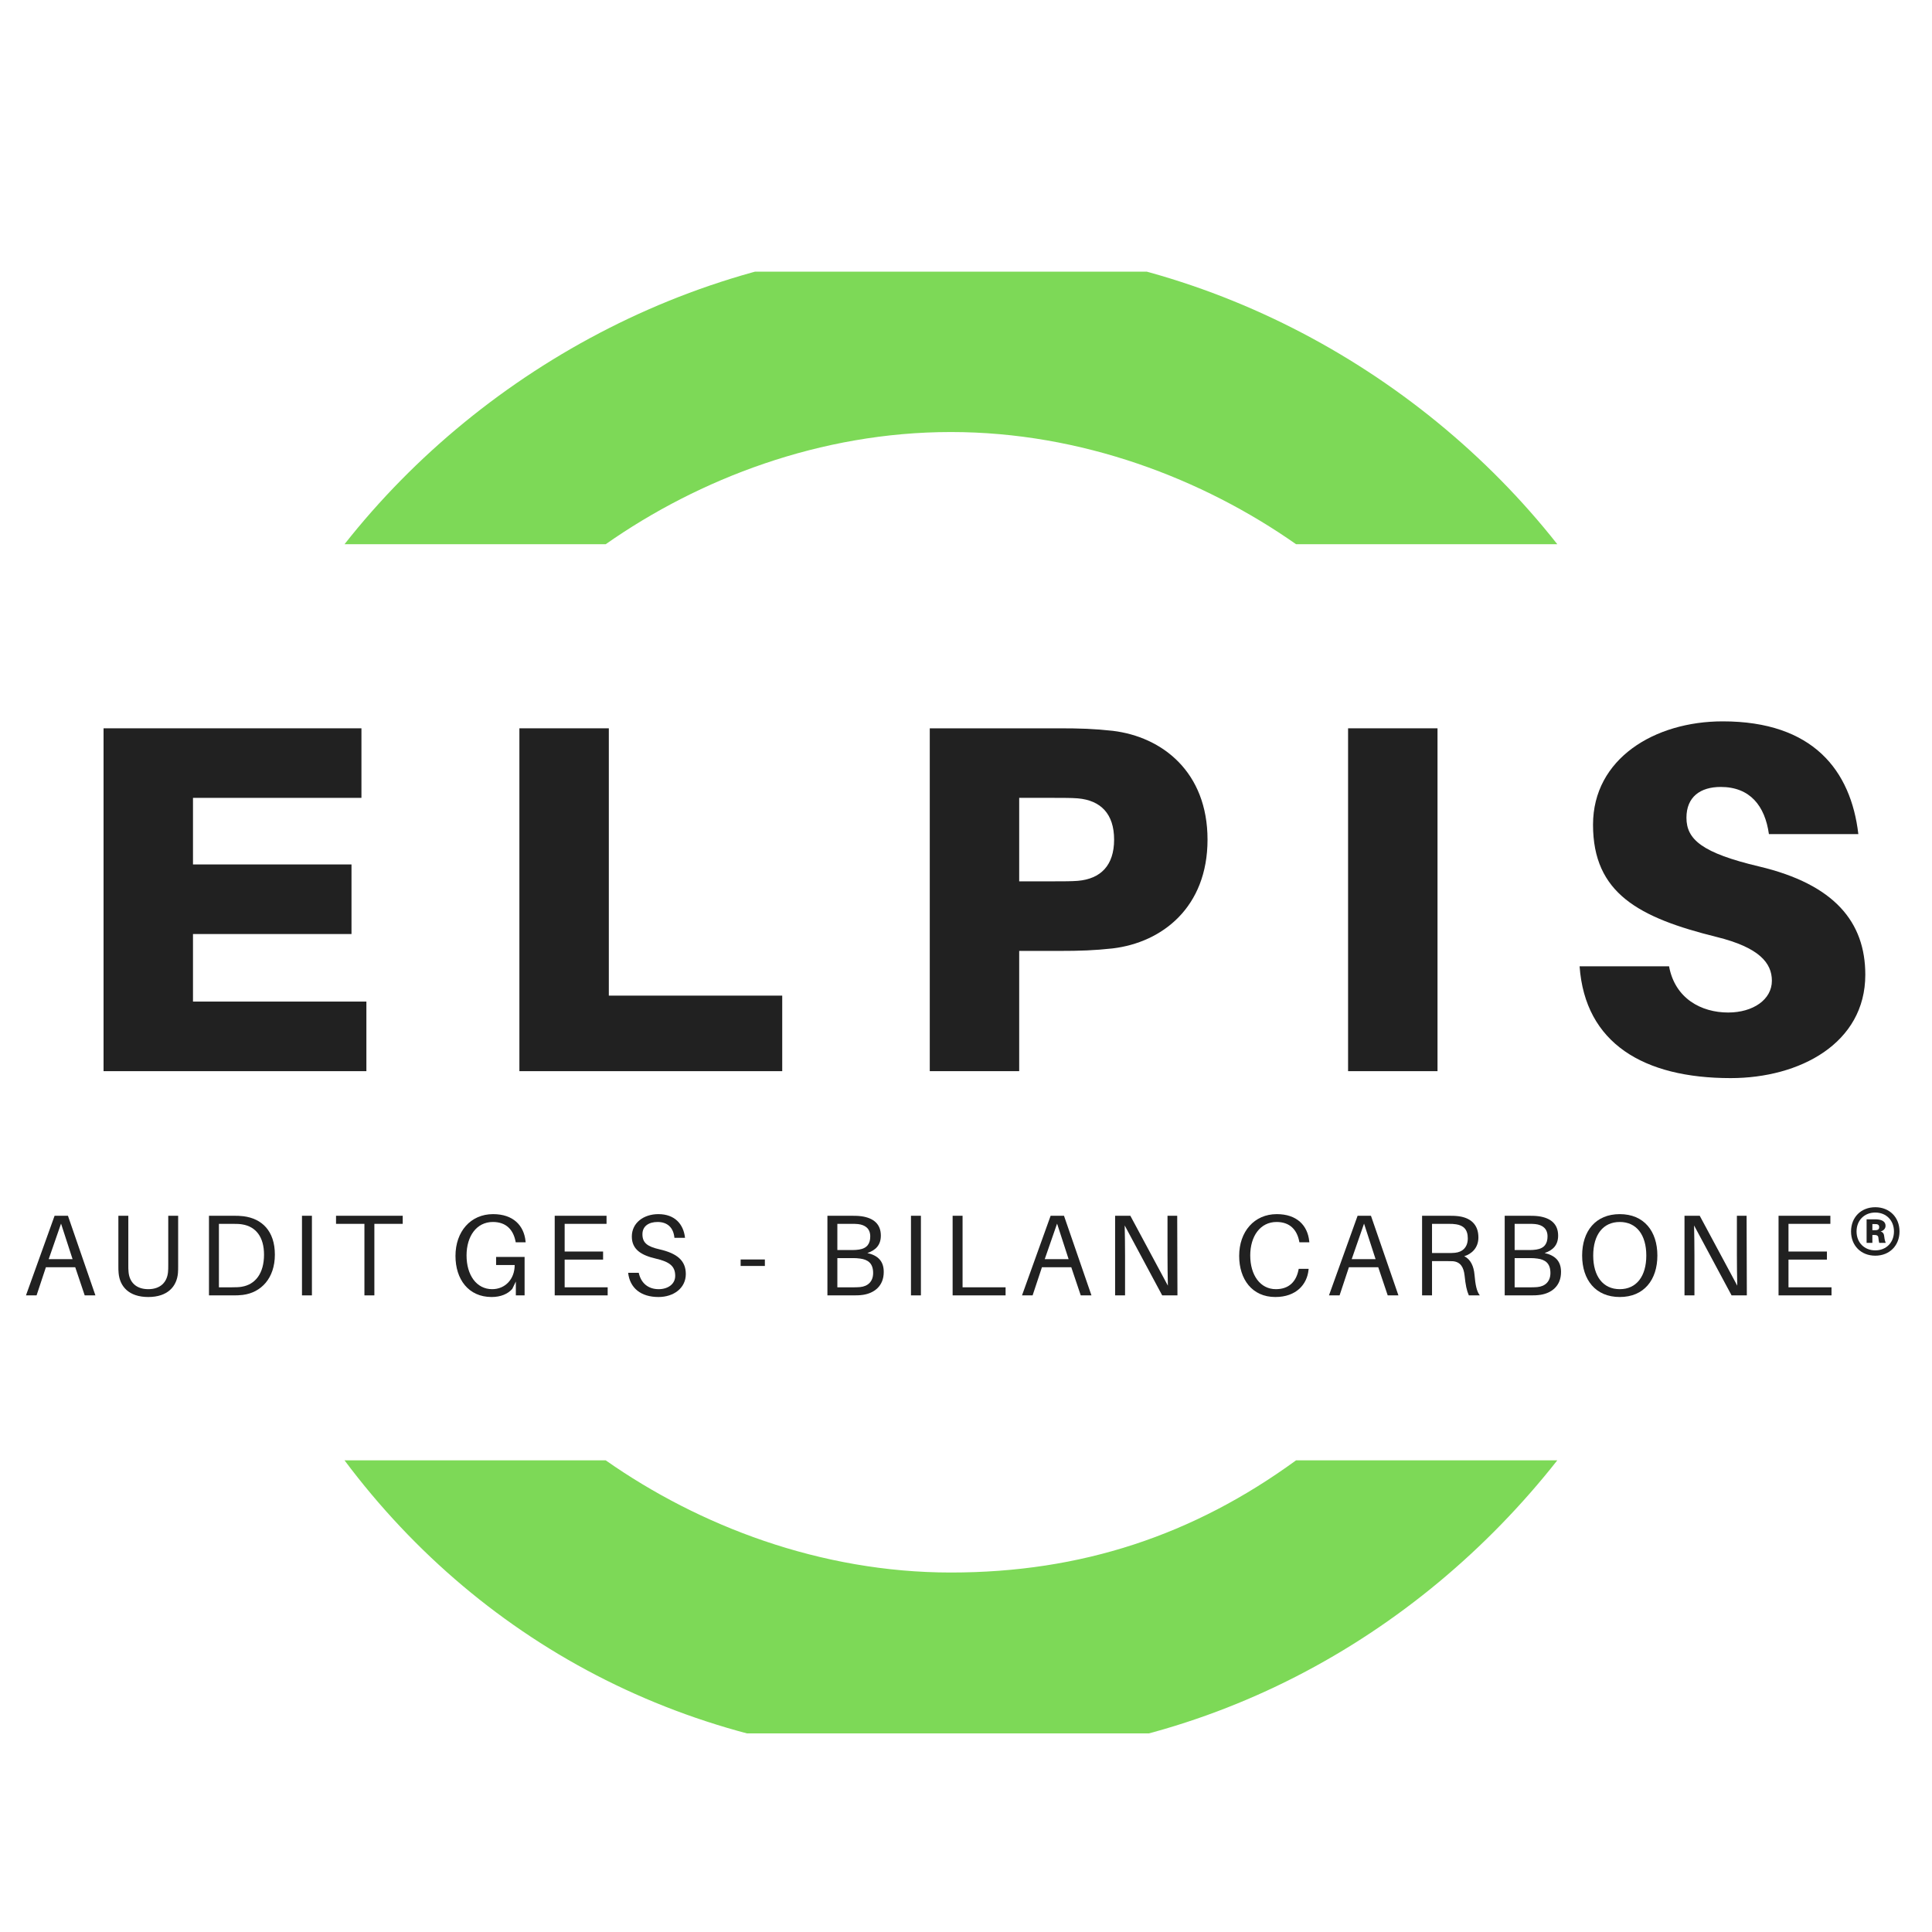
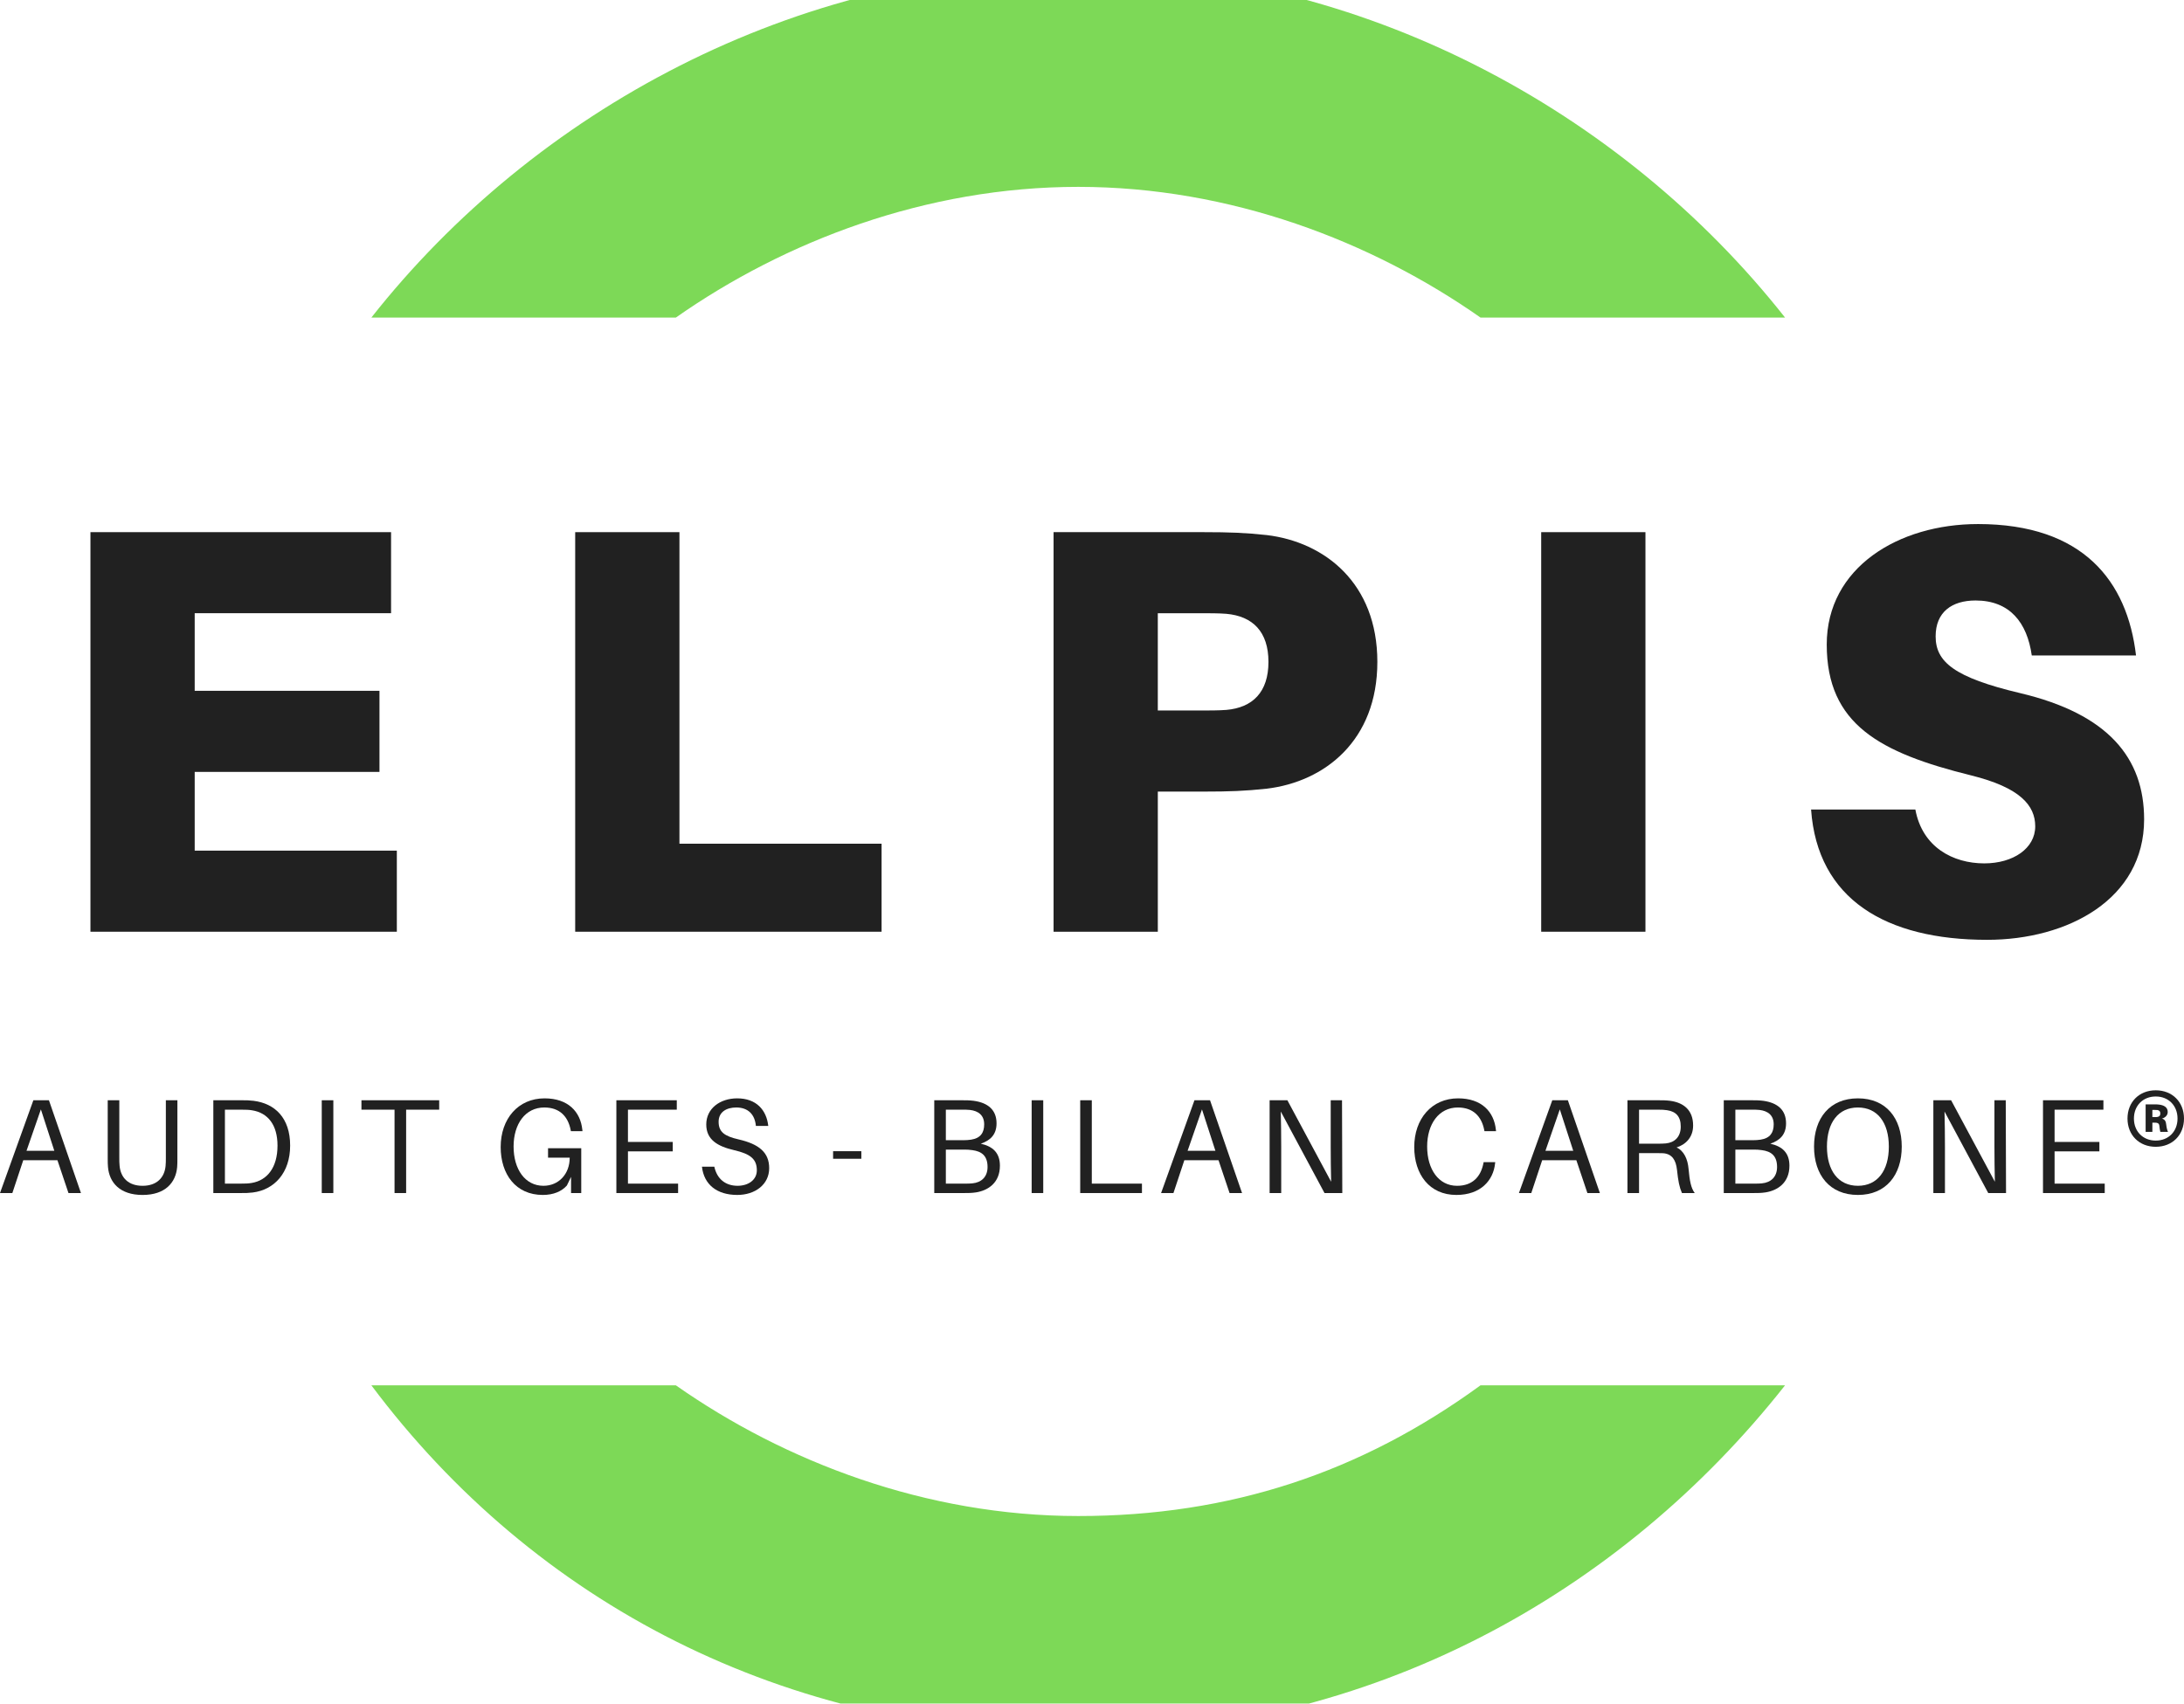
- <svg xmlns="http://www.w3.org/2000/svg" xmlns:xlink="http://www.w3.org/1999/xlink" width="375pt" height="375pt" viewBox="0 0 375 375" version="1.1" id="svg215">
+ <svg xmlns="http://www.w3.org/2000/svg" xmlns:xlink="http://www.w3.org/1999/xlink" width="220.142pt" height="171.75pt" viewBox="0 0 220.142 171.75" version="1.1" id="svg215">
  <defs id="defs76">
    <g id="g68">
      <symbol overflow="visible" id="glyph0-0">
-         <path style="stroke:none;" d="M 35.555 -8.176 L 15.18 -8.176 L 15.18 -16.113 L 33.805 -16.113 L 33.805 -24.289 L 15.18 -24.289 L 15.18 -32.113 L 34.973 -32.113 L 34.973 -40.285 L 4.672 -40.285 L 4.672 0 L 35.555 0 Z M 35.555 -8.176 " id="path2" />
+         <path style="stroke:none" d="m 35.555,-8.176 h -20.375 v -7.938 h 18.625 v -8.176 h -18.625 v -7.824 h 19.793 v -8.172 H 4.672 V 0 h 30.883 z m 0,0" id="path2" />
      </symbol>
      <symbol overflow="visible" id="glyph0-1">
-         <path style="stroke:none;" d="M 35.555 -8.875 L 15.18 -8.875 L 15.18 -40.285 L 4.672 -40.285 L 4.672 0 L 35.555 0 Z M 35.555 -8.875 " id="path5" />
+         <path style="stroke:none" d="m 35.555,-8.875 h -20.375 V -40.285 H 4.672 V 0 h 30.883 z m 0,0" id="path5" />
      </symbol>
      <symbol overflow="visible" id="glyph0-2">
-         <path style="stroke:none;" d="M 26.156 -39.992 C 23.996 -40.227 22.363 -40.285 19.852 -40.285 L 4.672 -40.285 L 4.672 0 L 15.18 0 L 15.18 -14.129 L 19.852 -14.129 C 22.363 -14.129 23.996 -14.188 26.156 -14.422 C 31.996 -15.121 37.309 -19.266 37.309 -27.207 C 37.309 -35.148 31.996 -39.293 26.156 -39.992 Z M 22.07 -22.363 C 21.309 -22.305 20.375 -22.305 19.266 -22.305 L 15.18 -22.305 L 15.18 -32.113 L 19.266 -32.113 C 20.375 -32.113 21.309 -32.113 22.07 -32.055 C 24.754 -31.82 26.332 -30.242 26.332 -27.207 C 26.332 -24.172 24.754 -22.594 22.07 -22.363 Z M 22.07 -22.363 " id="path8" />
+         <path style="stroke:none" d="m 26.156,-39.992 c -2.16,-0.234 -3.793,-0.293 -6.305,-0.293 H 4.672 V 0 h 10.508 v -14.129 h 4.672 c 2.512,0 4.145,-0.059 6.305,-0.293 5.84,-0.699 11.152,-4.844 11.152,-12.785 0,-7.941 -5.312,-12.086 -11.152,-12.785 z m -4.086,17.629 c -0.762,0.059 -1.695,0.059 -2.805,0.059 h -4.086 v -9.809 h 4.086 c 1.109,0 2.043,0 2.805,0.059 2.684,0.234 4.262,1.812 4.262,4.848 0,3.035 -1.578,4.613 -4.262,4.844 z m 0,0" id="path8" />
      </symbol>
      <symbol overflow="visible" id="glyph0-3">
-         <path style="stroke:none;" d="M 15.18 0 L 15.18 -40.285 L 4.672 -40.285 L 4.672 0 Z M 15.18 0 " id="path11" />
+         <path style="stroke:none" d="M 15.18,0 V -40.285 H 4.672 V 0 Z m 0,0" id="path11" />
      </symbol>
      <symbol overflow="visible" id="glyph0-4">
-         <path style="stroke:none;" d="M 18.801 -41.102 C 10.801 -41.102 3.562 -36.723 3.562 -28.957 C 3.562 -20.902 8.934 -18.039 18.098 -15.766 C 23.062 -14.539 24.578 -12.727 24.578 -10.625 C 24.578 -8.406 22.363 -6.891 19.441 -6.891 C 16.289 -6.891 13.195 -8.523 12.496 -12.32 L 1.984 -12.32 C 2.629 -3.27 9.516 0.816 19.734 0.816 C 27.852 0.816 35.555 -3.27 35.555 -11.328 C 35.555 -17.516 31.938 -21.953 23.062 -24.055 C 16.406 -25.633 14.539 -27.207 14.539 -29.777 C 14.539 -32.227 16.172 -33.395 18.566 -33.395 C 22.012 -33.395 23.762 -31.176 24.23 -27.852 L 34.738 -27.852 C 33.863 -35.324 29.426 -41.102 18.801 -41.102 Z M 18.801 -41.102 " id="path14" />
+         <path style="stroke:none" d="m 18.801,-41.102 c -8,0 -15.238,4.379 -15.238,12.145 0,8.055 5.371,10.918 14.535,13.191 4.965,1.227 6.48,3.039 6.48,5.141 0,2.219 -2.215,3.734 -5.137,3.734 -3.152,0 -6.246,-1.633 -6.945,-5.43 H 1.984 c 0.645,9.051 7.531,13.137 17.75,13.137 8.117,0 15.82,-4.086 15.82,-12.145 0,-6.188 -3.617,-10.625 -12.492,-12.727 -6.656,-1.578 -8.523,-3.152 -8.523,-5.723 0,-2.449 1.633,-3.617 4.027,-3.617 3.445,0 5.195,2.219 5.664,5.543 h 10.508 c -0.875,-7.473 -5.312,-13.25 -15.938,-13.25 z m 0,0" id="path14" />
      </symbol>
      <symbol overflow="visible" id="glyph1-0">
-         <path style="stroke:none;" d="M 6.184 -3.309 L 7.297 0 L 8.555 0 L 5.328 -9.355 L 3.758 -9.355 L 0.395 0 L 1.641 0 L 2.738 -3.309 Z M 3.066 -4.258 L 4.516 -8.434 L 5.871 -4.258 Z M 3.066 -4.258 " id="path17" />
+         <path style="stroke:none" d="M 6.184,-3.309 7.297,0 H 8.555 L 5.328,-9.355 H 3.758 L 0.395,0 h 1.246 l 1.098,-3.309 z m -3.117,-0.949 1.449,-4.176 1.355,4.176 z m 0,0" id="path17" />
      </symbol>
      <symbol overflow="visible" id="glyph1-1">
-         <path style="stroke:none;" d="M 8.297 -9.355 L 7.133 -9.355 L 7.133 -3.566 C 7.133 -3.27 7.133 -2.984 7.105 -2.738 C 6.996 -1.559 6.223 -0.73 4.785 -0.73 C 3.348 -0.73 2.578 -1.559 2.469 -2.738 C 2.441 -2.984 2.441 -3.27 2.441 -3.566 L 2.441 -9.355 L 1.273 -9.355 L 1.273 -3.457 C 1.273 -3.16 1.273 -2.887 1.301 -2.617 C 1.438 -1.059 2.496 0.191 4.785 0.191 C 7.078 0.191 8.137 -1.059 8.273 -2.617 C 8.297 -2.887 8.297 -3.16 8.297 -3.457 Z M 8.297 -9.355 " id="path20" />
+         <path style="stroke:none" d="M 8.297,-9.355 H 7.133 v 5.789 c 0,0.297 0,0.582 -0.027,0.828 -0.109,1.18 -0.883,2.008 -2.32,2.008 -1.438,0 -2.207,-0.828 -2.316,-2.008 C 2.441,-2.984 2.441,-3.27 2.441,-3.566 V -9.355 H 1.273 v 5.898 c 0,0.297 0,0.57 0.027,0.84 0.137,1.559 1.195,2.809 3.484,2.809 2.293,0 3.352,-1.25 3.488,-2.809 0.023,-0.27 0.023,-0.543 0.023,-0.84 z m 0,0" id="path20" />
      </symbol>
      <symbol overflow="visible" id="glyph1-2">
-         <path style="stroke:none;" d="M 5.398 -9.301 C 4.922 -9.355 4.707 -9.355 4.203 -9.355 L 1.355 -9.355 L 1.355 0 L 4.137 0 C 4.637 0 4.855 0 5.328 -0.055 C 7.5 -0.324 9.098 -2.035 9.098 -4.785 C 9.098 -7.578 7.566 -9.031 5.398 -9.301 Z M 5.207 -1.016 C 4.91 -0.961 4.555 -0.949 4.066 -0.949 L 2.523 -0.949 L 2.523 -8.406 L 4.137 -8.406 C 4.625 -8.406 4.977 -8.395 5.273 -8.34 C 6.863 -8.082 7.824 -6.863 7.824 -4.785 C 7.824 -2.578 6.793 -1.273 5.207 -1.016 Z M 5.207 -1.016 " id="path23" />
+         <path style="stroke:none" d="M 5.398,-9.301 C 4.922,-9.355 4.707,-9.355 4.203,-9.355 H 1.355 V 0 h 2.781 c 0.5,0 0.719,0 1.191,-0.055 C 7.5,-0.324 9.098,-2.035 9.098,-4.785 c 0,-2.793 -1.531,-4.246 -3.699,-4.516 z M 5.207,-1.016 C 4.91,-0.961 4.555,-0.949 4.066,-0.949 H 2.523 V -8.406 h 1.613 c 0.488,0 0.84,0.012 1.137,0.066 1.59,0.258 2.551,1.477 2.551,3.555 0,2.207 -1.031,3.512 -2.617,3.77 z m 0,0" id="path23" />
      </symbol>
      <symbol overflow="visible" id="glyph1-3">
-         <path style="stroke:none;" d="M 2.523 0 L 2.523 -9.355 L 1.355 -9.355 L 1.355 0 Z M 2.523 0 " id="path26" />
+         <path style="stroke:none" d="M 2.523,0 V -9.355 H 1.355 V 0 Z m 0,0" id="path26" />
      </symbol>
      <symbol overflow="visible" id="glyph1-4">
-         <path style="stroke:none;" d="M 8.297 -8.406 L 8.297 -9.355 L 0.461 -9.355 L 0.461 -8.406 L 3.797 -8.406 L 3.797 0 L 4.965 0 L 4.965 -8.406 Z M 8.297 -8.406 " id="path29" />
+         <path style="stroke:none" d="M 8.297,-8.406 V -9.355 H 0.461 V -8.406 H 3.797 V 0 h 1.168 v -8.406 z m 0,0" id="path29" />
      </symbol>
      <symbol overflow="visible" id="glyph1-5">
-         <path style="stroke:none;" d="M 5.41 -4.516 L 5.41 -3.566 L 7.594 -3.566 C 7.594 -1.898 6.469 -0.73 4.949 -0.73 C 3.105 -0.73 1.938 -2.387 1.938 -4.691 C 1.938 -6.957 3.117 -8.625 5.031 -8.625 C 6.59 -8.625 7.418 -7.715 7.688 -6.375 L 7.715 -6.238 L 8.883 -6.238 L 8.867 -6.375 C 8.68 -8.203 7.43 -9.547 5.059 -9.547 C 2.398 -9.547 0.637 -7.484 0.637 -4.637 C 0.637 -1.898 2.156 0.191 4.883 0.191 C 5.953 0.191 6.781 -0.164 7.309 -0.758 L 7.73 -1.629 L 7.73 0 L 8.758 0 L 8.758 -4.516 Z M 5.41 -4.516 " id="path32" />
+         <path style="stroke:none" d="m 5.41,-4.516 v 0.949 H 7.594 c 0,1.668 -1.125,2.836 -2.645,2.836 -1.844,0 -3.012,-1.656 -3.012,-3.961 0,-2.266 1.18,-3.934 3.094,-3.934 1.559,0 2.387,0.91 2.656,2.25 l 0.027,0.137 H 8.883 L 8.867,-6.375 c -0.188,-1.828 -1.438,-3.172 -3.809,-3.172 -2.66,0 -4.422,2.062 -4.422,4.91 0,2.738 1.52,4.828 4.246,4.828 1.07,0 1.898,-0.355 2.426,-0.949 L 7.73,-1.629 V 0 h 1.027 v -4.516 z m 0,0" id="path32" />
      </symbol>
      <symbol overflow="visible" id="glyph1-6">
-         <path style="stroke:none;" d="M 7.578 -0.949 L 2.523 -0.949 L 2.523 -4.203 L 7.039 -4.203 L 7.039 -5.152 L 2.523 -5.152 L 2.523 -8.406 L 7.445 -8.406 L 7.445 -9.355 L 1.355 -9.355 L 1.355 0 L 7.578 0 Z M 7.578 -0.949 " id="path35" />
+         <path style="stroke:none" d="M 7.578,-0.949 H 2.523 V -4.203 H 7.039 V -5.152 H 2.523 V -8.406 H 7.445 V -9.355 H 1.355 V 0 h 6.223 z m 0,0" id="path35" />
      </symbol>
      <symbol overflow="visible" id="glyph1-7">
-         <path style="stroke:none;" d="M 4.258 -9.547 C 2.535 -9.547 1.141 -8.527 1.141 -6.914 C 1.141 -5.371 2.293 -4.707 3.945 -4.324 C 5.586 -3.945 6.238 -3.43 6.238 -2.293 C 6.238 -1.316 5.371 -0.73 4.297 -0.73 C 3.078 -0.73 2.223 -1.422 1.953 -2.656 L 0.707 -2.656 C 0.91 -0.855 2.211 0.191 4.27 0.191 C 6.074 0.191 7.484 -0.867 7.484 -2.508 C 7.484 -4.094 6.453 -4.938 4.395 -5.41 C 2.969 -5.734 2.387 -6.168 2.387 -7.188 C 2.387 -8.164 3.172 -8.625 4.164 -8.625 C 5.344 -8.625 6.035 -7.945 6.145 -6.766 L 7.391 -6.766 C 7.215 -8.367 6.195 -9.547 4.258 -9.547 Z M 4.258 -9.547 " id="path38" />
+         <path style="stroke:none" d="m 4.258,-9.547 c -1.723,0 -3.117,1.02 -3.117,2.633 0,1.543 1.152,2.207 2.805,2.59 1.641,0.379 2.293,0.895 2.293,2.031 0,0.977 -0.867,1.562 -1.941,1.562 -1.219,0 -2.074,-0.691 -2.344,-1.926 H 0.707 c 0.203,1.801 1.504,2.848 3.562,2.848 1.805,0 3.215,-1.059 3.215,-2.699 0,-1.586 -1.031,-2.43 -3.09,-2.902 C 2.969,-5.734 2.387,-6.168 2.387,-7.188 c 0,-0.977 0.785,-1.438 1.777,-1.438 1.18,0 1.871,0.68 1.98,1.859 H 7.391 C 7.215,-8.367 6.195,-9.547 4.258,-9.547 Z m 0,0" id="path38" />
      </symbol>
      <symbol overflow="visible" id="glyph1-8">
-         <path style="stroke:none;" d="M 6.047 -4.977 C 7.012 -5.301 7.633 -5.898 7.633 -7.023 C 7.633 -8.352 6.809 -9.098 5.328 -9.301 C 4.883 -9.355 4.555 -9.355 4.109 -9.355 L 1.355 -9.355 L 1.355 0 L 4.367 0 C 4.801 0 5.098 0 5.559 -0.066 C 6.793 -0.258 7.973 -1.043 7.973 -2.754 C 7.973 -4.039 7.281 -4.691 6.047 -4.977 Z M 2.523 -8.406 L 4.203 -8.406 C 4.422 -8.406 4.707 -8.406 4.949 -8.379 C 5.789 -8.285 6.387 -7.852 6.387 -6.93 C 6.387 -6.102 6.035 -5.531 5.07 -5.383 C 4.801 -5.344 4.57 -5.328 4.324 -5.328 L 2.523 -5.328 Z M 5.195 -0.977 C 5.016 -0.961 4.758 -0.949 4.543 -0.949 L 2.523 -0.949 L 2.523 -4.379 L 4.461 -4.379 C 4.68 -4.379 4.895 -4.367 5.207 -4.324 C 6.102 -4.203 6.727 -3.785 6.727 -2.629 C 6.727 -1.613 6.09 -1.059 5.195 -0.977 Z M 5.195 -0.977 " id="path41" />
+         <path style="stroke:none" d="m 6.047,-4.977 c 0.965,-0.324 1.586,-0.922 1.586,-2.047 0,-1.328 -0.824,-2.074 -2.305,-2.277 C 4.883,-9.355 4.555,-9.355 4.109,-9.355 H 1.355 V 0 H 4.367 C 4.801,0 5.098,0 5.559,-0.066 6.793,-0.258 7.973,-1.043 7.973,-2.754 c 0,-1.285 -0.691,-1.938 -1.926,-2.223 z M 2.523,-8.406 h 1.68 c 0.219,0 0.504,0 0.746,0.027 0.84,0.094 1.438,0.527 1.438,1.449 0,0.828 -0.352,1.398 -1.316,1.547 -0.27,0.039 -0.5,0.055 -0.746,0.055 H 2.523 Z m 2.672,7.43 c -0.18,0.016 -0.438,0.027 -0.652,0.027 H 2.523 v -3.43 h 1.938 c 0.219,0 0.434,0.012 0.746,0.055 0.895,0.121 1.52,0.539 1.52,1.695 0,1.016 -0.637,1.57 -1.531,1.652 z m 0,0" id="path41" />
      </symbol>
      <symbol overflow="visible" id="glyph1-9">
-         <path style="stroke:none;" d="M 7.578 -0.949 L 2.523 -0.949 L 2.523 -9.355 L 1.355 -9.355 L 1.355 0 L 7.578 0 Z M 7.578 -0.949 " id="path44" />
+         <path style="stroke:none" d="M 7.578,-0.949 H 2.523 v -8.406 H 1.355 V 0 h 6.223 z m 0,0" id="path44" />
      </symbol>
      <symbol overflow="visible" id="glyph1-10">
-         <path style="stroke:none;" d="M 8.68 0 L 8.652 -9.355 L 7.512 -9.355 L 7.512 -4.68 C 7.512 -3.578 7.527 -2.238 7.555 -1.141 L 3.145 -9.355 L 1.355 -9.355 L 1.355 0 L 2.523 0 L 2.523 -4.68 C 2.523 -5.777 2.508 -7.117 2.48 -8.219 L 6.887 0 Z M 8.68 0 " id="path47" />
+         <path style="stroke:none" d="M 8.68,0 8.652,-9.355 H 7.512 v 4.676 c 0,1.102 0.016,2.441 0.043,3.539 L 3.145,-9.355 H 1.355 V 0 h 1.168 v -4.68 c 0,-1.098 -0.016,-2.438 -0.043,-3.539 L 6.887,0 Z m 0,0" id="path47" />
      </symbol>
      <symbol overflow="visible" id="glyph1-11">
-         <path style="stroke:none;" d="M 5.059 -9.547 C 2.398 -9.547 0.637 -7.484 0.637 -4.637 C 0.637 -1.898 2.156 0.191 4.883 0.191 C 7.348 0.191 8.609 -1.289 8.785 -2.984 L 8.801 -3.117 L 7.633 -3.117 L 7.605 -2.984 C 7.336 -1.641 6.508 -0.73 4.949 -0.73 C 3.105 -0.73 1.938 -2.387 1.938 -4.691 C 1.938 -6.957 3.117 -8.625 5.031 -8.625 C 6.59 -8.625 7.418 -7.715 7.688 -6.375 L 7.715 -6.238 L 8.883 -6.238 L 8.867 -6.375 C 8.68 -8.203 7.43 -9.547 5.059 -9.547 Z M 5.059 -9.547 " id="path50" />
+         <path style="stroke:none" d="m 5.059,-9.547 c -2.66,0 -4.422,2.062 -4.422,4.91 0,2.738 1.52,4.828 4.246,4.828 2.465,0 3.727,-1.48 3.902,-3.176 L 8.801,-3.117 H 7.633 l -0.027,0.133 c -0.27,1.344 -1.098,2.254 -2.656,2.254 -1.844,0 -3.012,-1.656 -3.012,-3.961 0,-2.266 1.18,-3.934 3.094,-3.934 1.559,0 2.387,0.91 2.656,2.25 l 0.027,0.137 H 8.883 L 8.867,-6.375 c -0.188,-1.828 -1.438,-3.172 -3.809,-3.172 z m 0,0" id="path50" />
      </symbol>
      <symbol overflow="visible" id="glyph1-12">
-         <path style="stroke:none;" d="M 7.512 -2.453 C 7.43 -3.391 7.066 -4.246 6.305 -4.598 C 7.172 -4.867 7.973 -5.574 7.973 -6.809 C 7.973 -8.379 6.996 -9.125 5.641 -9.301 C 5.219 -9.355 4.895 -9.355 4.422 -9.355 L 1.355 -9.355 L 1.355 0 L 2.523 0 L 2.523 -4.027 L 4.285 -4.027 C 4.5 -4.027 4.734 -4.027 4.949 -4.016 C 5.871 -3.945 6.238 -3.309 6.348 -2.348 C 6.469 -1.191 6.59 -0.598 6.848 0 L 8.137 0 C 7.758 -0.5 7.621 -1.234 7.512 -2.453 Z M 2.523 -4.977 L 2.523 -8.406 L 4.422 -8.406 C 4.84 -8.406 5.098 -8.395 5.355 -8.352 C 6.223 -8.219 6.727 -7.742 6.727 -6.699 C 6.727 -5.641 6.09 -5.086 5.219 -5.004 C 4.965 -4.977 4.734 -4.977 4.312 -4.977 Z M 2.523 -4.977 " id="path53" />
+         <path style="stroke:none" d="M 7.512,-2.453 C 7.43,-3.391 7.066,-4.246 6.305,-4.598 7.172,-4.867 7.973,-5.574 7.973,-6.809 7.973,-8.379 6.996,-9.125 5.641,-9.301 5.219,-9.355 4.895,-9.355 4.422,-9.355 H 1.355 V 0 h 1.168 v -4.027 h 1.762 c 0.215,0 0.449,0 0.664,0.012 0.922,0.07 1.289,0.707 1.398,1.668 0.121,1.156 0.242,1.75 0.5,2.348 H 8.137 C 7.758,-0.5 7.621,-1.234 7.512,-2.453 Z M 2.523,-4.977 V -8.406 h 1.898 c 0.418,0 0.676,0.012 0.934,0.055 0.867,0.133 1.371,0.609 1.371,1.652 0,1.059 -0.637,1.613 -1.508,1.695 -0.254,0.027 -0.484,0.027 -0.906,0.027 z m 0,0" id="path53" />
      </symbol>
      <symbol overflow="visible" id="glyph1-13">
-         <path style="stroke:none;" d="M 5.059 -9.547 C 2.211 -9.547 0.637 -7.539 0.637 -4.68 C 0.637 -1.832 2.211 0.191 5.059 0.191 C 7.906 0.191 9.477 -1.832 9.477 -4.68 C 9.477 -7.539 7.906 -9.547 5.059 -9.547 Z M 5.059 -0.73 C 3.09 -0.73 1.938 -2.25 1.938 -4.68 C 1.938 -7.117 3.09 -8.625 5.059 -8.625 C 7.023 -8.625 8.176 -7.117 8.176 -4.68 C 8.176 -2.25 7.023 -0.73 5.059 -0.73 Z M 5.059 -0.73 " id="path56" />
+         <path style="stroke:none" d="m 5.059,-9.547 c -2.848,0 -4.422,2.008 -4.422,4.867 0,2.848 1.574,4.871 4.422,4.871 2.848,0 4.418,-2.023 4.418,-4.871 0,-2.859 -1.57,-4.867 -4.418,-4.867 z m 0,8.816 c -1.969,0 -3.121,-1.52 -3.121,-3.949 0,-2.438 1.152,-3.945 3.121,-3.945 1.965,0 3.117,1.508 3.117,3.945 0,2.43 -1.152,3.949 -3.117,3.949 z m 0,0" id="path56" />
      </symbol>
      <symbol overflow="visible" id="glyph2-0">
-         <path style="stroke:none;" d="" id="path59" />
+         <path style="stroke:none" d="" id="path59" />
      </symbol>
      <symbol overflow="visible" id="glyph2-1">
-         <path style="stroke:none;" d="M 3.281 -3.457 L 3.281 -4.219 L 0.434 -4.219 L 0.434 -3.457 Z M 3.281 -3.457 " id="path62" />
+         <path style="stroke:none" d="M 3.281,-3.457 V -4.219 H 0.434 v 0.762 z m 0,0" id="path62" />
      </symbol>
      <symbol overflow="visible" id="glyph2-2">
-         <path style="stroke:none;" d="M 3.445 -10.359 C 1.777 -10.359 0.598 -9.18 0.598 -7.512 C 0.598 -5.844 1.777 -4.664 3.445 -4.664 C 5.113 -4.664 6.293 -5.844 6.293 -7.512 C 6.293 -9.18 5.113 -10.359 3.445 -10.359 Z M 3.445 -5.289 C 2.156 -5.289 1.246 -6.211 1.246 -7.512 C 1.246 -8.812 2.156 -9.734 3.445 -9.734 C 4.734 -9.734 5.641 -8.812 5.641 -7.512 C 5.641 -6.211 4.734 -5.289 3.445 -5.289 Z M 4.066 -7.5 C 4.395 -7.605 4.652 -7.824 4.652 -8.176 C 4.652 -8.652 4.27 -8.867 3.742 -8.922 C 3.621 -8.938 3.512 -8.938 3.375 -8.938 L 2.426 -8.938 L 2.426 -6.168 L 3.105 -6.168 L 3.105 -7.094 L 3.418 -7.094 C 3.621 -7.094 3.785 -7.023 3.809 -6.781 C 3.836 -6.523 3.863 -6.332 3.906 -6.168 L 4.68 -6.168 C 4.609 -6.32 4.543 -6.535 4.5 -6.902 C 4.477 -7.199 4.367 -7.445 4.066 -7.5 Z M 3.633 -7.676 C 3.551 -7.66 3.5 -7.66 3.375 -7.66 L 3.105 -7.66 L 3.105 -8.379 L 3.375 -8.379 C 3.5 -8.379 3.551 -8.379 3.633 -8.367 C 3.797 -8.324 3.906 -8.246 3.906 -8.027 C 3.906 -7.824 3.824 -7.715 3.633 -7.676 Z M 3.633 -7.676 " id="path65" />
+         <path style="stroke:none" d="m 3.445,-10.359 c -1.668,0 -2.848,1.18 -2.848,2.848 0,1.668 1.18,2.848 2.848,2.848 1.668,0 2.848,-1.18 2.848,-2.848 0,-1.668 -1.18,-2.848 -2.848,-2.848 z m 0,5.07 c -1.289,0 -2.199,-0.922 -2.199,-2.223 0,-1.301 0.91,-2.223 2.199,-2.223 1.289,0 2.195,0.922 2.195,2.223 0,1.301 -0.906,2.223 -2.195,2.223 z M 4.066,-7.5 c 0.328,-0.105 0.586,-0.324 0.586,-0.676 0,-0.477 -0.383,-0.691 -0.91,-0.746 C 3.621,-8.938 3.512,-8.938 3.375,-8.938 H 2.426 v 2.77 H 3.105 V -7.094 h 0.312 c 0.203,0 0.367,0.07 0.391,0.312 0.027,0.258 0.055,0.449 0.098,0.613 H 4.68 C 4.609,-6.32 4.543,-6.535 4.5,-6.902 4.477,-7.199 4.367,-7.445 4.066,-7.5 Z M 3.633,-7.676 C 3.551,-7.66 3.5,-7.66 3.375,-7.66 H 3.105 v -0.719 H 3.375 c 0.125,0 0.176,0 0.258,0.012 0.164,0.043 0.273,0.121 0.273,0.34 0,0.203 -0.082,0.312 -0.273,0.352 z m 0,0" id="path65" />
      </symbol>
    </g>
    <clipPath id="clip1">
-       <path d="M 114.758 101.699 L 257.258 101.699 L 257.258 134 L 114.758 134 Z M 114.758 101.699 " id="path70" />
+       <path d="m 114.758,101.699 h 142.5 V 134 h -142.5 z m 0,0" id="path70" />
    </clipPath>
    <clipPath id="clip2">
-       <path d="M 114.758 241 L 257.258 241 L 257.258 273.449 L 114.758 273.449 Z M 114.758 241 " id="path73" />
+       <path d="m 114.758,241 h 142.5 v 32.449 h -142.5 z m 0,0" id="path73" />
    </clipPath>
  </defs>
-   <g id="surface1" transform="matrix(1.651905,0,0,1.651905,-122.6969,-115.2619)">
-     <rect x="0" y="0" width="375" height="375" style="fill:#ffffff;fill-opacity:1;stroke:none" id="rect78" />
-     <rect x="0" y="0" width="375" height="375" style="fill:#ffffff;fill-opacity:1;stroke:none" id="rect80" />
-     <g clip-path="url(#clip1)" clip-rule="nonzero" id="g84">
-       <path style="fill:#7dd957;fill-opacity:1;fill-rule:nonzero;stroke:none" d="m 186.008,120.539 c 15.344,0 29.594,5.492 40.555,13.18 h 30.695 c -16.445,-20.871 -42.75,-35.148 -71.25,-35.148 -28.5,0 -54.809,14.277 -71.25,35.148 h 30.691 c 10.961,-7.688 25.211,-13.18 40.559,-13.18 z m 0,0" id="path82" />
-     </g>
-     <g clip-path="url(#clip2)" clip-rule="nonzero" id="g88">
-       <path style="fill:#7dd957;fill-opacity:1;fill-rule:nonzero;stroke:none" d="m 186.008,254.547 c -15.348,0 -29.598,-5.492 -40.559,-13.18 h -30.691 c 16.441,21.969 41.652,35.148 71.25,35.148 29.594,0 54.805,-14.277 71.25,-35.148 H 226.562 c -12.055,8.785 -25.211,13.18 -40.555,13.18 z m 0,0" id="path86" />
-     </g>
-     <g style="fill:#212121;fill-opacity:1" id="g92">
-       <use xlink:href="#glyph0-0" x="81.772" y="195.637" id="use90" width="100%" height="100%" />
-     </g>
-     <g style="fill:#212121;fill-opacity:1" id="g96">
-       <use xlink:href="#glyph0-1" x="130.633" y="195.637" id="use94" width="100%" height="100%" />
-     </g>
-     <g style="fill:#212121;fill-opacity:1" id="g100">
-       <use xlink:href="#glyph0-2" x="178.852" y="195.637" id="use98" width="100%" height="100%" />
-     </g>
-     <g style="fill:#212121;fill-opacity:1" id="g104">
-       <use xlink:href="#glyph0-3" x="228.004" y="195.637" id="use102" width="100%" height="100%" />
-     </g>
-     <g style="fill:#212121;fill-opacity:1" id="g108">
-       <use xlink:href="#glyph0-4" x="257.895" y="195.637" id="use106" width="100%" height="100%" />
-     </g>
-     <g style="fill:#212121;fill-opacity:1" id="g112">
-       <use xlink:href="#glyph1-0" x="76.932" y="221.983" id="use110" width="100%" height="100%" />
-     </g>
-     <g style="fill:#212121;fill-opacity:1" id="g116">
-       <use xlink:href="#glyph1-1" x="86.912" y="221.983" id="use114" width="100%" height="100%" />
-     </g>
-     <g style="fill:#212121;fill-opacity:1" id="g120">
-       <use xlink:href="#glyph1-2" x="97.475" y="221.983" id="use118" width="100%" height="100%" />
-     </g>
-     <g style="fill:#212121;fill-opacity:1" id="g124">
-       <use xlink:href="#glyph1-3" x="108.404" y="221.983" id="use122" width="100%" height="100%" />
-     </g>
-     <g style="fill:#212121;fill-opacity:1" id="g128">
-       <use xlink:href="#glyph1-4" x="113.299" y="221.983" id="use126" width="100%" height="100%" />
+   <g id="surface1" transform="translate(-77.32697,-101.6992)">
+     <rect style="fill:#ffffff;stroke-width:0.75" id="rect1055" width="354.089" height="223.513" x="16.918" y="80.788" />
+     <g id="g1031">
+       <g clip-path="url(#clip1)" clip-rule="nonzero" id="g84">
+         <path style="fill:#7dd957;fill-opacity:1;fill-rule:nonzero;stroke:none" d="m 186.008,120.539 c 15.344,0 29.594,5.492 40.555,13.18 h 30.695 c -16.445,-20.871 -42.75,-35.148 -71.25,-35.148 -28.5,0 -54.809,14.277 -71.25,35.148 h 30.691 c 10.961,-7.688 25.211,-13.18 40.559,-13.18 z m 0,0" id="path82" />
+       </g>
+       <g clip-path="url(#clip2)" clip-rule="nonzero" id="g88">
+         <path style="fill:#7dd957;fill-opacity:1;fill-rule:nonzero;stroke:none" d="m 186.008,254.547 c -15.348,0 -29.598,-5.492 -40.559,-13.18 h -30.691 c 16.441,21.969 41.652,35.148 71.25,35.148 29.594,0 54.805,-14.277 71.25,-35.148 H 226.562 c -12.055,8.785 -25.211,13.18 -40.555,13.18 z m 0,0" id="path86" />
+       </g>
+       <g style="fill:#212121;fill-opacity:1" id="g92">
+         <use xlink:href="#glyph0-0" x="81.772" y="195.637" id="use90" width="100%" height="100%" />
+       </g>
+       <g style="fill:#212121;fill-opacity:1" id="g96">
+         <use xlink:href="#glyph0-1" x="130.633" y="195.637" id="use94" width="100%" height="100%" />
+       </g>
+       <g style="fill:#212121;fill-opacity:1" id="g100">
+         <use xlink:href="#glyph0-2" x="178.852" y="195.637" id="use98" width="100%" height="100%" />
+       </g>
+       <g style="fill:#212121;fill-opacity:1" id="g104">
+         <use xlink:href="#glyph0-3" x="228.004" y="195.637" id="use102" width="100%" height="100%" />
+       </g>
+       <g style="fill:#212121;fill-opacity:1" id="g108">
+         <use xlink:href="#glyph0-4" x="257.895" y="195.637" id="use106" width="100%" height="100%" />
+       </g>
+       <g style="fill:#212121;fill-opacity:1" id="g112">
+         <use xlink:href="#glyph1-0" x="76.932" y="221.983" id="use110" width="100%" height="100%" />
+       </g>
+       <g style="fill:#212121;fill-opacity:1" id="g116">
+         <use xlink:href="#glyph1-1" x="86.912" y="221.983" id="use114" width="100%" height="100%" />
+       </g>
+       <g style="fill:#212121;fill-opacity:1" id="g120">
+         <use xlink:href="#glyph1-2" x="97.475" y="221.983" id="use118" width="100%" height="100%" />
+       </g>
+       <g style="fill:#212121;fill-opacity:1" id="g124">
+         <use xlink:href="#glyph1-3" x="108.404" y="221.983" id="use122" width="100%" height="100%" />
+       </g>
+       <g style="fill:#212121;fill-opacity:1" id="g128">
+         <use xlink:href="#glyph1-4" x="113.299" y="221.983" id="use126" width="100%" height="100%" />
+       </g>
+       <g style="fill:#212121;fill-opacity:1" id="g136">
+         <use xlink:href="#glyph1-5" x="127.158" y="221.983" id="use134" width="100%" height="100%" />
+       </g>
+       <g style="fill:#212121;fill-opacity:1" id="g140">
+         <use xlink:href="#glyph1-6" x="138.1" y="221.983" id="use138" width="100%" height="100%" />
+       </g>
+       <g style="fill:#212121;fill-opacity:1" id="g144">
+         <use xlink:href="#glyph1-7" x="147.375" y="221.983" id="use142" width="100%" height="100%" />
+       </g>
+       <g style="fill:#212121;fill-opacity:1" id="g152">
+         <use xlink:href="#glyph2-1" x="160.867" y="221.983" id="use150" width="100%" height="100%" />
+       </g>
+       <g style="fill:#212121;fill-opacity:1" id="g160">
+         <use xlink:href="#glyph1-8" x="170.143" y="221.983" id="use158" width="100%" height="100%" />
+       </g>
+       <g style="fill:#212121;fill-opacity:1" id="g164">
+         <use xlink:href="#glyph1-3" x="179.96" y="221.983" id="use162" width="100%" height="100%" />
+       </g>
+       <g style="fill:#212121;fill-opacity:1" id="g168">
+         <use xlink:href="#glyph1-9" x="184.855" y="221.983" id="use166" width="100%" height="100%" />
+       </g>
+       <g style="fill:#212121;fill-opacity:1" id="g172">
+         <use xlink:href="#glyph1-0" x="193.967" y="221.983" id="use170" width="100%" height="100%" />
+       </g>
+       <g style="fill:#212121;fill-opacity:1" id="g176">
+         <use xlink:href="#glyph1-10" x="203.947" y="221.983" id="use174" width="100%" height="100%" />
+       </g>
+       <g style="fill:#212121;fill-opacity:1" id="g184">
+         <use xlink:href="#glyph1-11" x="219.242" y="221.983" id="use182" width="100%" height="100%" />
+       </g>
+       <g style="fill:#212121;fill-opacity:1" id="g188">
+         <use xlink:href="#glyph1-0" x="230.036" y="221.983" id="use186" width="100%" height="100%" />
+       </g>
+       <g style="fill:#212121;fill-opacity:1" id="g192">
+         <use xlink:href="#glyph1-12" x="240.016" y="221.983" id="use190" width="100%" height="100%" />
+       </g>
+       <g style="fill:#212121;fill-opacity:1" id="g196">
+         <use xlink:href="#glyph1-8" x="249.724" y="221.983" id="use194" width="100%" height="100%" />
+       </g>
+       <g style="fill:#212121;fill-opacity:1" id="g200">
+         <use xlink:href="#glyph1-13" x="259.541" y="221.983" id="use198" width="100%" height="100%" />
+       </g>
+       <g style="fill:#212121;fill-opacity:1" id="g204">
+         <use xlink:href="#glyph1-10" x="270.85" y="221.983" id="use202" width="100%" height="100%" />
+       </g>
+       <g style="fill:#212121;fill-opacity:1" id="g208">
+         <use xlink:href="#glyph1-6" x="281.901" y="221.983" id="use206" width="100%" height="100%" />
+       </g>
+       <g style="fill:#212121;fill-opacity:1" id="g212">
+         <use xlink:href="#glyph2-2" x="291.176" y="221.983" id="use210" width="100%" height="100%" />
+       </g>
    </g>
    <g style="fill:#212121;fill-opacity:1" id="g132">
      <use xlink:href="#glyph2-0" x="122.913" y="221.983" id="use130" width="100%" height="100%" />
    </g>
-     <g style="fill:#212121;fill-opacity:1" id="g136">
-       <use xlink:href="#glyph1-5" x="127.158" y="221.983" id="use134" width="100%" height="100%" />
-     </g>
-     <g style="fill:#212121;fill-opacity:1" id="g140">
-       <use xlink:href="#glyph1-6" x="138.1" y="221.983" id="use138" width="100%" height="100%" />
-     </g>
-     <g style="fill:#212121;fill-opacity:1" id="g144">
-       <use xlink:href="#glyph1-7" x="147.375" y="221.983" id="use142" width="100%" height="100%" />
-     </g>
    <g style="fill:#212121;fill-opacity:1" id="g148">
      <use xlink:href="#glyph2-0" x="156.623" y="221.983" id="use146" width="100%" height="100%" />
-     </g>
-     <g style="fill:#212121;fill-opacity:1" id="g152">
-       <use xlink:href="#glyph2-1" x="160.867" y="221.983" id="use150" width="100%" height="100%" />
    </g>
    <g style="fill:#212121;fill-opacity:1" id="g156">
      <use xlink:href="#glyph2-0" x="165.898" y="221.983" id="use154" width="100%" height="100%" />
    </g>
-     <g style="fill:#212121;fill-opacity:1" id="g160">
-       <use xlink:href="#glyph1-8" x="170.143" y="221.983" id="use158" width="100%" height="100%" />
-     </g>
-     <g style="fill:#212121;fill-opacity:1" id="g164">
-       <use xlink:href="#glyph1-3" x="179.96" y="221.983" id="use162" width="100%" height="100%" />
-     </g>
-     <g style="fill:#212121;fill-opacity:1" id="g168">
-       <use xlink:href="#glyph1-9" x="184.855" y="221.983" id="use166" width="100%" height="100%" />
-     </g>
-     <g style="fill:#212121;fill-opacity:1" id="g172">
-       <use xlink:href="#glyph1-0" x="193.967" y="221.983" id="use170" width="100%" height="100%" />
-     </g>
-     <g style="fill:#212121;fill-opacity:1" id="g176">
-       <use xlink:href="#glyph1-10" x="203.947" y="221.983" id="use174" width="100%" height="100%" />
-     </g>
    <g style="fill:#212121;fill-opacity:1" id="g180">
      <use xlink:href="#glyph2-0" x="214.998" y="221.983" id="use178" width="100%" height="100%" />
    </g>
-     <g style="fill:#212121;fill-opacity:1" id="g184">
-       <use xlink:href="#glyph1-11" x="219.242" y="221.983" id="use182" width="100%" height="100%" />
-     </g>
-     <g style="fill:#212121;fill-opacity:1" id="g188">
-       <use xlink:href="#glyph1-0" x="230.036" y="221.983" id="use186" width="100%" height="100%" />
-     </g>
-     <g style="fill:#212121;fill-opacity:1" id="g192">
-       <use xlink:href="#glyph1-12" x="240.016" y="221.983" id="use190" width="100%" height="100%" />
-     </g>
-     <g style="fill:#212121;fill-opacity:1" id="g196">
-       <use xlink:href="#glyph1-8" x="249.724" y="221.983" id="use194" width="100%" height="100%" />
-     </g>
-     <g style="fill:#212121;fill-opacity:1" id="g200">
-       <use xlink:href="#glyph1-13" x="259.541" y="221.983" id="use198" width="100%" height="100%" />
-     </g>
-     <g style="fill:#212121;fill-opacity:1" id="g204">
-       <use xlink:href="#glyph1-10" x="270.85" y="221.983" id="use202" width="100%" height="100%" />
-     </g>
-     <g style="fill:#212121;fill-opacity:1" id="g208">
-       <use xlink:href="#glyph1-6" x="281.901" y="221.983" id="use206" width="100%" height="100%" />
-     </g>
-     <g style="fill:#212121;fill-opacity:1" id="g212">
-       <use xlink:href="#glyph2-2" x="291.176" y="221.983" id="use210" width="100%" height="100%" />
-     </g>
  </g>
</svg>
